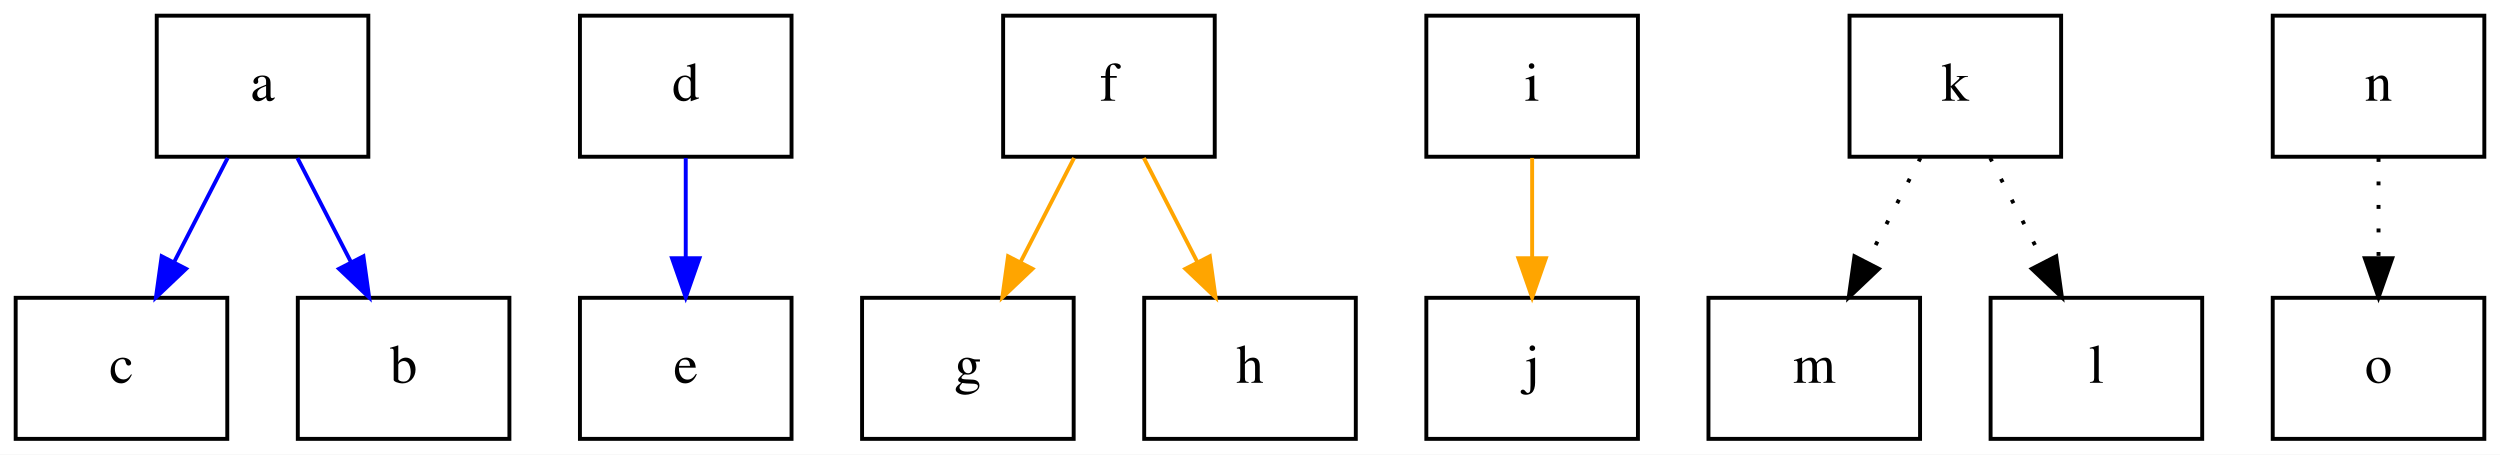
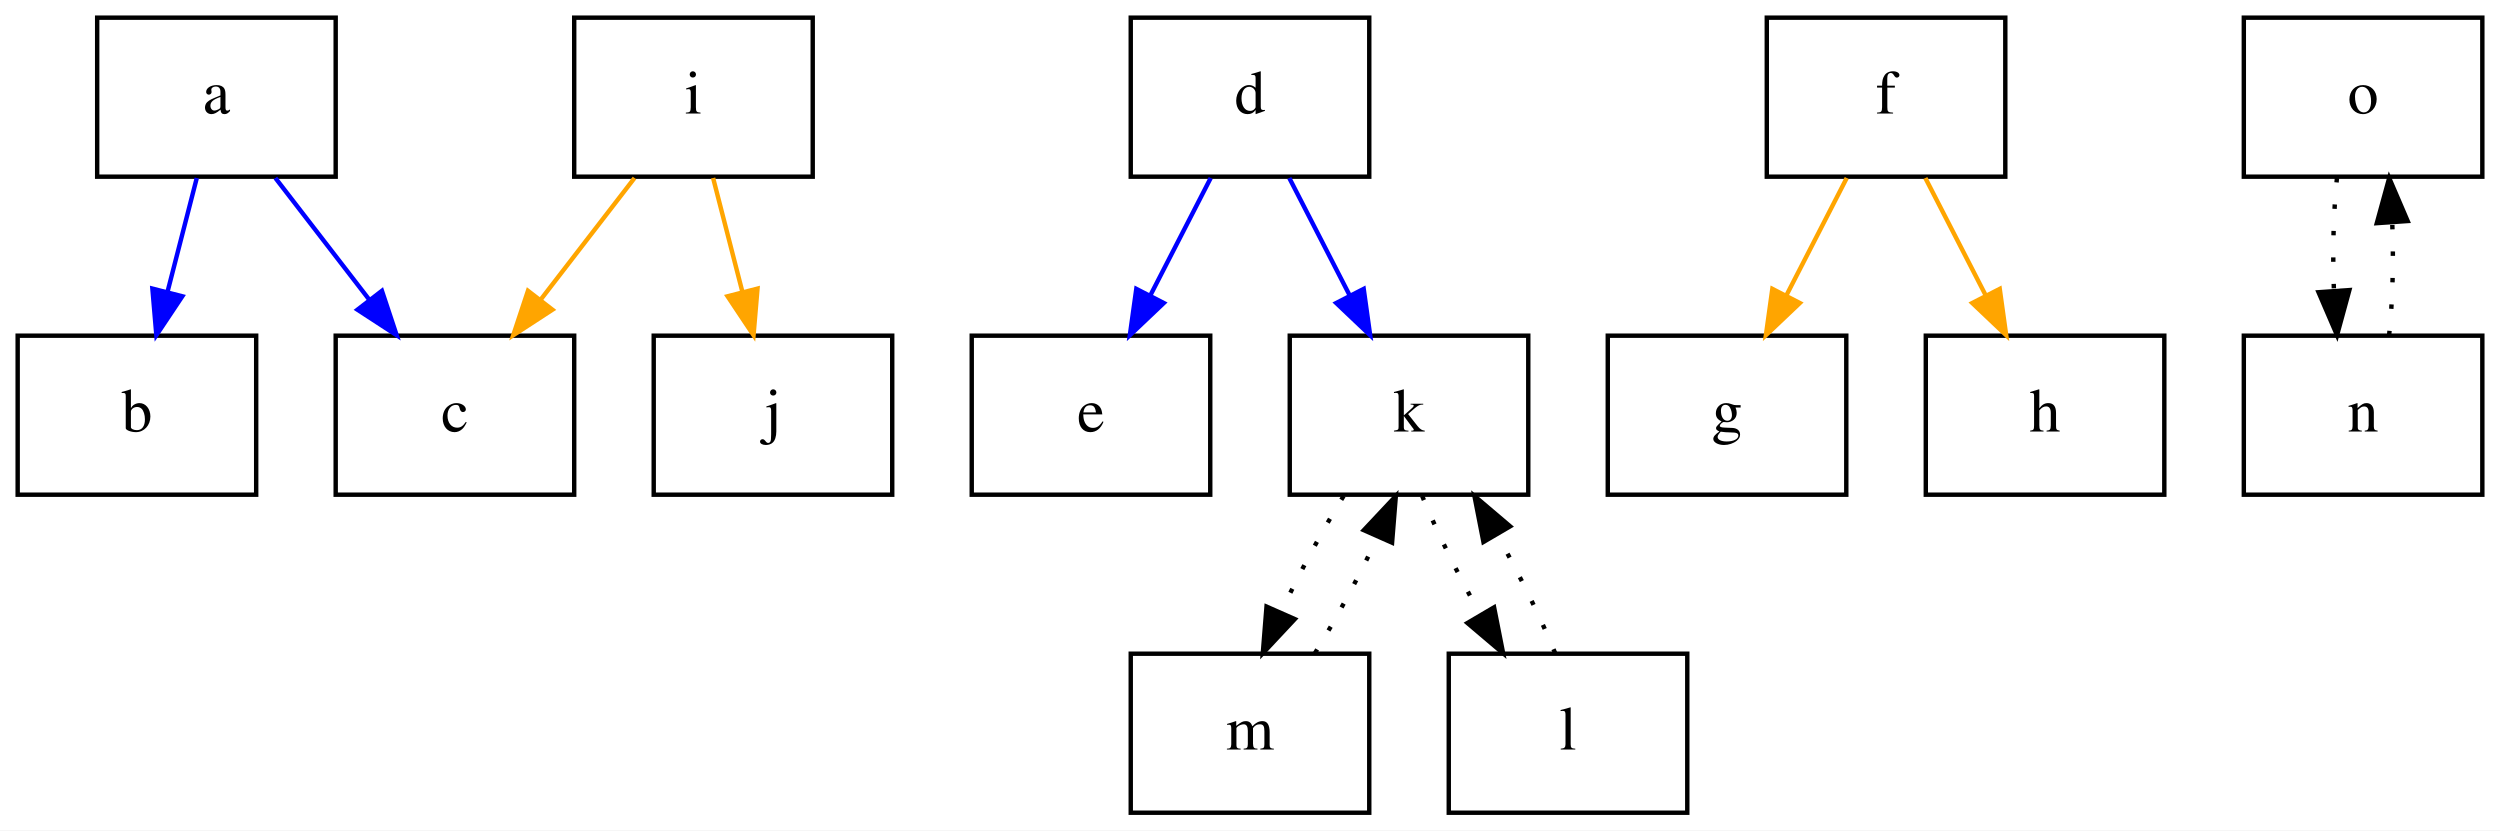
- <svg xmlns="http://www.w3.org/2000/svg" width="638pt" height="116pt" viewBox="0.00 0.00 638.00 116.00">
-   <g id="graph0" class="graph" transform="scale(1 1) rotate(0) translate(4 112)">
-     <polygon fill="white" stroke="none" points="-4,4 -4,-112 634,-112 634,4 -4,4" />
+ <svg xmlns="http://www.w3.org/2000/svg" width="566pt" height="188pt" viewBox="0.00 0.00 566.00 188.00">
+   <g id="graph0" class="graph" transform="scale(1 1) rotate(0) translate(4 184)">
+     <polygon fill="white" stroke="none" points="-4,4 -4,-184 562,-184 562,4 -4,4" />
    <g id="node1" class="node">
-       <polygon fill="none" stroke="black" points="90,-108 36,-108 36,-72 90,-72 90,-108" />
-       <text text-anchor="middle" x="63" y="-86.3" font-family="Times,serif" font-size="14.00">a</text>
+       <polygon fill="none" stroke="black" points="72,-180 18,-180 18,-144 72,-144 72,-180" />
+       <text text-anchor="middle" x="45" y="-158.3" font-family="Times,serif" font-size="14.00">a</text>
    </g>
    <g id="node2" class="node">
-       <polygon fill="none" stroke="black" points="54,-36 0,-36 0,-0 54,-0 54,-36" />
-       <text text-anchor="middle" x="27" y="-14.3" font-family="Times,serif" font-size="14.00">c</text>
+       <polygon fill="none" stroke="black" points="126,-108 72,-108 72,-72 126,-72 126,-108" />
+       <text text-anchor="middle" x="99" y="-86.3" font-family="Times,serif" font-size="14.00">c</text>
+     </g>
+     <g id="edge1" class="edge">
+       <path fill="none" stroke="blue" d="M58.348,-143.697C64.757,-135.389 72.558,-125.277 79.606,-116.141" />
+       <polygon fill="blue" stroke="blue" points="82.468,-118.16 85.805,-108.104 76.926,-113.884 82.468,-118.16" />
+     </g>
+     <g id="node3" class="node">
+       <polygon fill="none" stroke="black" points="54,-108 0,-108 0,-72 54,-72 54,-108" />
+       <text text-anchor="middle" x="27" y="-86.3" font-family="Times,serif" font-size="14.00">b</text>
    </g>
    <g id="edge2" class="edge">
-       <path fill="none" stroke="blue" d="M54.101,-71.697C50.003,-63.728 45.051,-54.099 40.507,-45.264" />
-       <polygon fill="blue" stroke="blue" points="43.483,-43.397 35.797,-36.104 37.258,-46.598 43.483,-43.397" />
-     </g>
-     <g id="node3" class="node">
-       <polygon fill="none" stroke="black" points="126,-36 72,-36 72,-0 126,-0 126,-36" />
-       <text text-anchor="middle" x="99" y="-14.3" font-family="Times,serif" font-size="14.00">b</text>
-     </g>
-     <g id="edge1" class="edge">
-       <path fill="none" stroke="blue" d="M71.899,-71.697C75.997,-63.728 80.949,-54.099 85.493,-45.264" />
-       <polygon fill="blue" stroke="blue" points="88.743,-46.598 90.204,-36.104 82.517,-43.397 88.743,-46.598" />
+       <path fill="none" stroke="blue" d="M40.551,-143.697C38.545,-135.898 36.131,-126.509 33.899,-117.829" />
+       <polygon fill="blue" stroke="blue" points="37.279,-116.918 31.398,-108.104 30.499,-118.661 37.279,-116.918" />
    </g>
    <g id="node4" class="node">
-       <polygon fill="none" stroke="black" points="198,-36 144,-36 144,-0 198,-0 198,-36" />
-       <text text-anchor="middle" x="171" y="-14.3" font-family="Times,serif" font-size="14.00">e</text>
+       <polygon fill="none" stroke="black" points="270,-108 216,-108 216,-72 270,-72 270,-108" />
+       <text text-anchor="middle" x="243" y="-86.3" font-family="Times,serif" font-size="14.00">e</text>
    </g>
    <g id="node5" class="node">
-       <polygon fill="none" stroke="black" points="198,-108 144,-108 144,-72 198,-72 198,-108" />
-       <text text-anchor="middle" x="171" y="-86.3" font-family="Times,serif" font-size="14.00">d</text>
+       <polygon fill="none" stroke="black" points="306,-180 252,-180 252,-144 306,-144 306,-180" />
+       <text text-anchor="middle" x="279" y="-158.3" font-family="Times,serif" font-size="14.00">d</text>
+     </g>
+     <g id="edge4" class="edge">
+       <path fill="none" stroke="blue" d="M270.101,-143.697C266.003,-135.728 261.051,-126.1 256.507,-117.264" />
+       <polygon fill="blue" stroke="blue" points="259.483,-115.396 251.797,-108.104 253.258,-118.598 259.483,-115.396" />
+     </g>
+     <g id="node10" class="node">
+       <polygon fill="none" stroke="black" points="342,-108 288,-108 288,-72 342,-72 342,-108" />
+       <text text-anchor="middle" x="315" y="-86.3" font-family="Times,serif" font-size="14.00">k</text>
    </g>
    <g id="edge3" class="edge">
-       <path fill="none" stroke="blue" d="M171,-71.697C171,-63.983 171,-54.712 171,-46.112" />
-       <polygon fill="blue" stroke="blue" points="174.5,-46.104 171,-36.104 167.5,-46.104 174.5,-46.104" />
+       <path fill="none" stroke="blue" d="M287.899,-143.697C291.997,-135.728 296.949,-126.1 301.493,-117.264" />
+       <polygon fill="blue" stroke="blue" points="304.742,-118.598 306.203,-108.104 298.517,-115.396 304.742,-118.598" />
    </g>
    <g id="node6" class="node">
-       <polygon fill="none" stroke="black" points="270,-36 216,-36 216,-0 270,-0 270,-36" />
-       <text text-anchor="middle" x="243" y="-14.3" font-family="Times,serif" font-size="14.00">g</text>
+       <polygon fill="none" stroke="black" points="414,-108 360,-108 360,-72 414,-72 414,-108" />
+       <text text-anchor="middle" x="387" y="-86.3" font-family="Times,serif" font-size="14.00">g</text>
    </g>
    <g id="node7" class="node">
-       <polygon fill="none" stroke="black" points="306,-108 252,-108 252,-72 306,-72 306,-108" />
-       <text text-anchor="middle" x="279" y="-86.3" font-family="Times,serif" font-size="14.00">f</text>
+       <polygon fill="none" stroke="black" points="450,-180 396,-180 396,-144 450,-144 450,-180" />
+       <text text-anchor="middle" x="423" y="-158.3" font-family="Times,serif" font-size="14.00">f</text>
+     </g>
+     <g id="edge8" class="edge">
+       <path fill="none" stroke="orange" d="M414.101,-143.697C410.003,-135.728 405.051,-126.1 400.507,-117.264" />
+       <polygon fill="orange" stroke="orange" points="403.483,-115.396 395.797,-108.104 397.258,-118.598 403.483,-115.396" />
+     </g>
+     <g id="node9" class="node">
+       <polygon fill="none" stroke="black" points="486,-108 432,-108 432,-72 486,-72 486,-108" />
+       <text text-anchor="middle" x="459" y="-86.3" font-family="Times,serif" font-size="14.00">h</text>
+     </g>
+     <g id="edge7" class="edge">
+       <path fill="none" stroke="orange" d="M431.899,-143.697C435.997,-135.728 440.949,-126.1 445.493,-117.264" />
+       <polygon fill="orange" stroke="orange" points="448.742,-118.598 450.203,-108.104 442.517,-115.396 448.742,-118.598" />
+     </g>
+     <g id="node8" class="node">
+       <polygon fill="none" stroke="black" points="180,-180 126,-180 126,-144 180,-144 180,-180" />
+       <text text-anchor="middle" x="153" y="-158.3" font-family="Times,serif" font-size="14.00">i</text>
    </g>
    <g id="edge5" class="edge">
-       <path fill="none" stroke="orange" d="M270.101,-71.697C266.003,-63.728 261.051,-54.099 256.507,-45.264" />
-       <polygon fill="orange" stroke="orange" points="259.483,-43.397 251.797,-36.104 253.258,-46.598 259.483,-43.397" />
+       <path fill="none" stroke="orange" d="M139.652,-143.697C133.243,-135.389 125.442,-125.277 118.394,-116.141" />
+       <polygon fill="orange" stroke="orange" points="121.074,-113.884 112.195,-108.104 115.532,-118.16 121.074,-113.884" />
    </g>
-     <g id="node9" class="node">
-       <polygon fill="none" stroke="black" points="342,-36 288,-36 288,-0 342,-0 342,-36" />
-       <text text-anchor="middle" x="315" y="-14.3" font-family="Times,serif" font-size="14.00">h</text>
+     <g id="node11" class="node">
+       <polygon fill="none" stroke="black" points="198,-108 144,-108 144,-72 198,-72 198,-108" />
+       <text text-anchor="middle" x="171" y="-86.3" font-family="Times,serif" font-size="14.00">j</text>
    </g>
    <g id="edge6" class="edge">
-       <path fill="none" stroke="orange" d="M287.899,-71.697C291.997,-63.728 296.949,-54.099 301.493,-45.264" />
-       <polygon fill="orange" stroke="orange" points="304.742,-46.598 306.203,-36.104 298.517,-43.397 304.742,-46.598" />
-     </g>
-     <g id="node8" class="node">
-       <polygon fill="none" stroke="black" points="414,-108 360,-108 360,-72 414,-72 414,-108" />
-       <text text-anchor="middle" x="387" y="-86.3" font-family="Times,serif" font-size="14.00">i</text>
-     </g>
-     <g id="node11" class="node">
-       <polygon fill="none" stroke="black" points="414,-36 360,-36 360,-0 414,-0 414,-36" />
-       <text text-anchor="middle" x="387" y="-14.3" font-family="Times,serif" font-size="14.00">j</text>
-     </g>
-     <g id="edge4" class="edge">
-       <path fill="none" stroke="orange" d="M387,-71.697C387,-63.983 387,-54.712 387,-46.112" />
-       <polygon fill="orange" stroke="orange" points="390.5,-46.104 387,-36.104 383.5,-46.104 390.5,-46.104" />
-     </g>
-     <g id="node10" class="node">
-       <polygon fill="none" stroke="black" points="522,-108 468,-108 468,-72 522,-72 522,-108" />
-       <text text-anchor="middle" x="495" y="-86.3" font-family="Times,serif" font-size="14.00">k</text>
+       <path fill="none" stroke="orange" d="M157.449,-143.697C159.455,-135.898 161.869,-126.509 164.101,-117.829" />
+       <polygon fill="orange" stroke="orange" points="167.501,-118.661 166.602,-108.104 160.722,-116.918 167.501,-118.661" />
    </g>
    <g id="node12" class="node">
-       <polygon fill="none" stroke="black" points="486,-36 432,-36 432,-0 486,-0 486,-36" />
-       <text text-anchor="middle" x="459" y="-14.3" font-family="Times,serif" font-size="14.00">m</text>
+       <polygon fill="none" stroke="black" points="306,-36 252,-36 252,-0 306,-0 306,-36" />
+       <text text-anchor="middle" x="279" y="-14.3" font-family="Times,serif" font-size="14.00">m</text>
    </g>
-     <g id="edge8" class="edge">
-       <path fill="none" stroke="black" stroke-dasharray="1,5" d="M486.101,-71.697C482.003,-63.728 477.051,-54.099 472.507,-45.264" />
-       <polygon fill="black" stroke="black" points="475.483,-43.397 467.797,-36.104 469.258,-46.598 475.483,-43.397" />
+     <g id="edge9" class="edge">
+       <path fill="none" stroke="black" stroke-dasharray="1,5" d="M300.185,-71.697C295.266,-63.728 290.099,-54.099 285.948,-45.264" />
+       <polygon fill="black" stroke="black" points="289.144,-43.837 281.901,-36.104 282.741,-46.666 289.144,-43.837" />
    </g>
    <g id="node13" class="node">
-       <polygon fill="none" stroke="black" points="558,-36 504,-36 504,-0 558,-0 558,-36" />
-       <text text-anchor="middle" x="531" y="-14.3" font-family="Times,serif" font-size="14.00">l</text>
+       <polygon fill="none" stroke="black" points="378,-36 324,-36 324,-0 378,-0 378,-36" />
+       <text text-anchor="middle" x="351" y="-14.3" font-family="Times,serif" font-size="14.00">l</text>
    </g>
-     <g id="edge7" class="edge">
-       <path fill="none" stroke="black" stroke-dasharray="1,5" d="M503.899,-71.697C507.997,-63.728 512.949,-54.099 517.493,-45.264" />
-       <polygon fill="black" stroke="black" points="520.742,-46.598 522.203,-36.104 514.517,-43.397 520.742,-46.598" />
+     <g id="edge10" class="edge">
+       <path fill="none" stroke="black" stroke-dasharray="1,5" d="M317.983,-71.697C321.294,-63.644 326.098,-53.895 331.091,-44.982" />
+       <polygon fill="black" stroke="black" points="334.259,-46.499 336.308,-36.104 328.224,-42.952 334.259,-46.499" />
+     </g>
+     <g id="edge11" class="edge">
+       <path fill="none" stroke="black" stroke-dasharray="1,5" d="M293.692,-36.104C298.607,-44.045 303.78,-53.666 307.948,-62.515" />
+       <polygon fill="black" stroke="black" points="304.766,-63.972 312.017,-71.697 311.165,-61.136 304.766,-63.972" />
+     </g>
+     <g id="edge12" class="edge">
+       <path fill="none" stroke="black" stroke-dasharray="1,5" d="M348.099,-36.104C344.812,-44.129 340.023,-53.871 335.033,-62.797" />
+       <polygon fill="black" stroke="black" points="331.853,-61.3 329.815,-71.697 337.892,-64.84 331.853,-61.3" />
    </g>
    <g id="node14" class="node">
-       <polygon fill="none" stroke="black" points="630,-36 576,-36 576,-0 630,-0 630,-36" />
-       <text text-anchor="middle" x="603" y="-14.3" font-family="Times,serif" font-size="14.00">o</text>
+       <polygon fill="none" stroke="black" points="558,-180 504,-180 504,-144 558,-144 558,-180" />
+       <text text-anchor="middle" x="531" y="-158.3" font-family="Times,serif" font-size="14.00">o</text>
    </g>
    <g id="node15" class="node">
-       <polygon fill="none" stroke="black" points="630,-108 576,-108 576,-72 630,-72 630,-108" />
-       <text text-anchor="middle" x="603" y="-86.3" font-family="Times,serif" font-size="14.00">n</text>
+       <polygon fill="none" stroke="black" points="558,-108 504,-108 504,-72 558,-72 558,-108" />
+       <text text-anchor="middle" x="531" y="-86.3" font-family="Times,serif" font-size="14.00">n</text>
    </g>
-     <g id="edge9" class="edge">
-       <path fill="none" stroke="black" stroke-dasharray="1,5" d="M603,-71.697C603,-63.983 603,-54.712 603,-46.112" />
-       <polygon fill="black" stroke="black" points="606.5,-46.104 603,-36.104 599.5,-46.104 606.5,-46.104" />
+     <g id="edge13" class="edge">
+       <path fill="none" stroke="black" stroke-dasharray="1,5" d="M525.084,-143.697C524.289,-135.983 524.062,-126.712 524.405,-118.112" />
+       <polygon fill="black" stroke="black" points="527.898,-118.324 525.105,-108.104 520.915,-117.836 527.898,-118.324" />
+     </g>
+     <g id="edge14" class="edge">
+       <path fill="none" stroke="black" stroke-dasharray="1,5" d="M536.895,-108.104C537.701,-115.791 537.937,-125.054 537.604,-133.665" />
+       <polygon fill="black" stroke="black" points="534.109,-133.48 536.916,-143.697 541.092,-133.96 534.109,-133.48" />
    </g>
  </g>
</svg>
